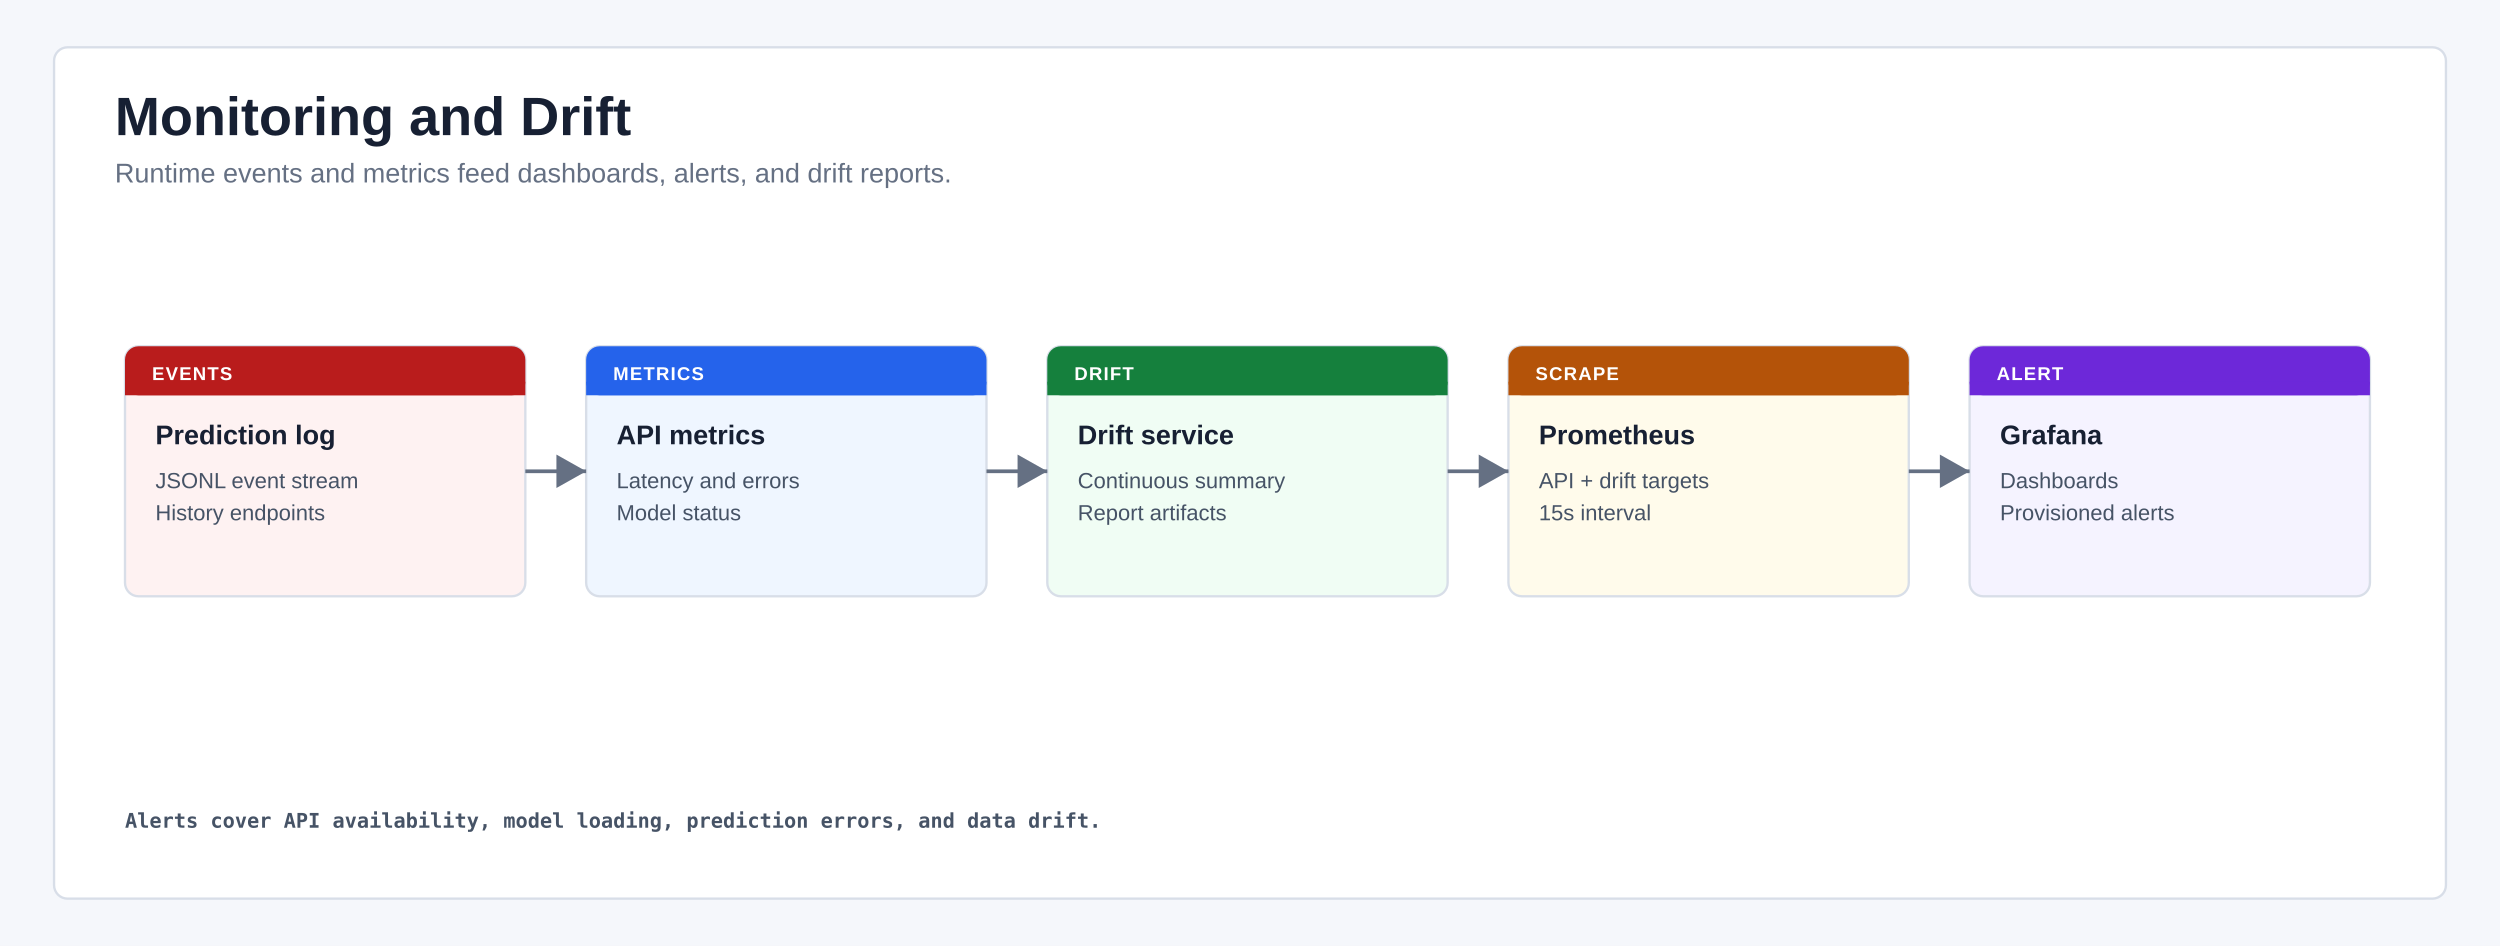
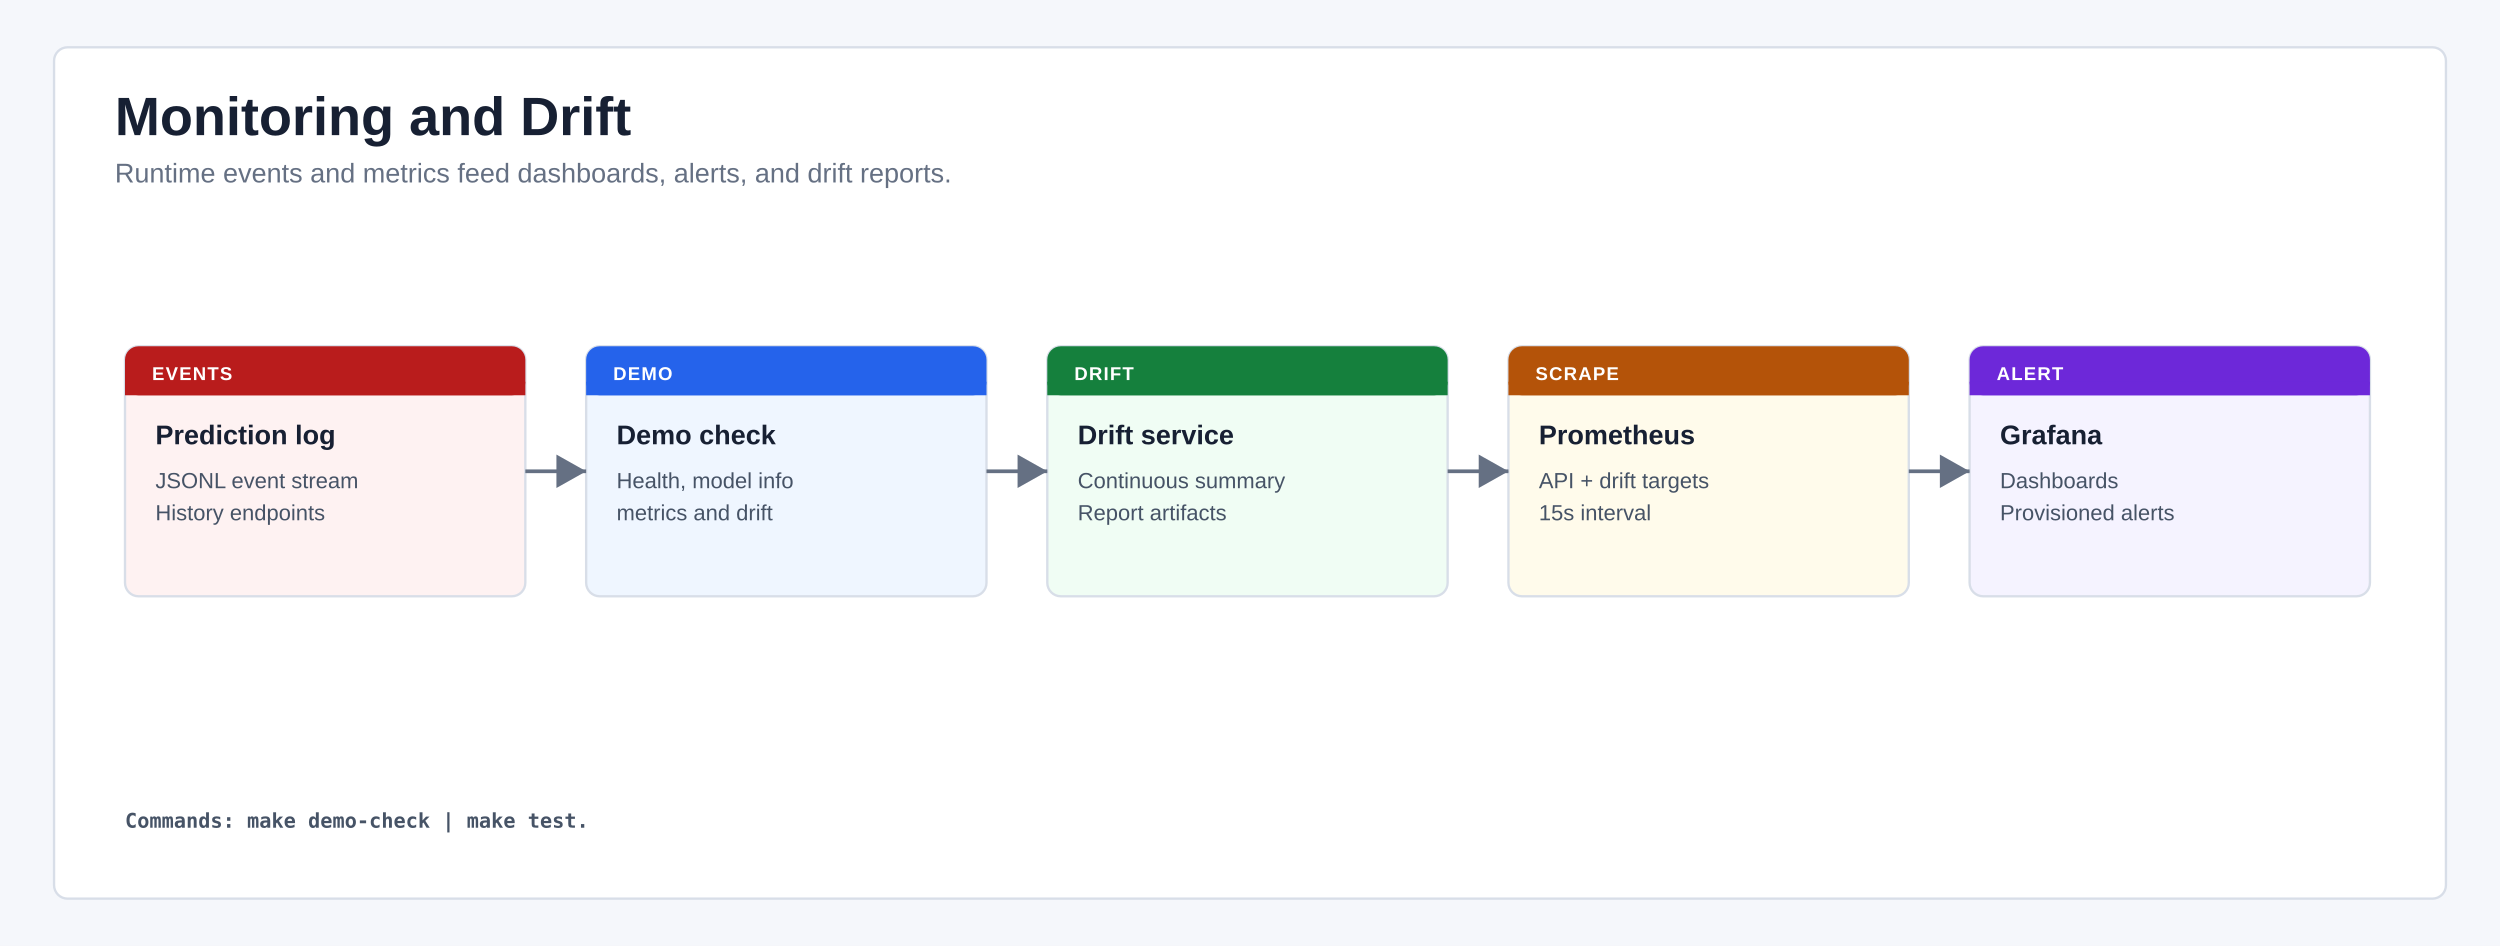
<svg xmlns="http://www.w3.org/2000/svg" width="1480" height="560" viewBox="0 0 1480 560" role="img" aria-labelledby="title desc">
  <defs>
    <style>
      .page { fill: #f5f7fb; }
      .panel { fill: #ffffff; stroke: #d8dee8; stroke-width: 1.4; }
      .title { font: 700 32px Arial, Helvetica, sans-serif; fill: #172033; }
      .subtitle { font: 400 16px Arial, Helvetica, sans-serif; fill: #657083; }
      .section { font: 700 15px Arial, Helvetica, sans-serif; fill: #172033; }
      .label { font: 700 11px Arial, Helvetica, sans-serif; fill: #ffffff; letter-spacing: .7px; }
      .box-title { font: 700 16px Arial, Helvetica, sans-serif; fill: #172033; }
      .body { font: 400 13px Arial, Helvetica, sans-serif; fill: #465366; }
      .caption { font: 600 12px Arial, Helvetica, sans-serif; fill: #657083; }
      .mono { font: 600 12px Consolas, Menlo, monospace; fill: #465366; }
      .arrow { stroke: #657083; stroke-width: 2.2; fill: none; marker-end: url(#arrow); }
      .arrow-soft { stroke: #98a2b3; stroke-width: 2; fill: none; stroke-dasharray: 7 7; marker-end: url(#arrow-soft); }
    </style>
    <marker id="arrow" markerWidth="11" markerHeight="11" refX="9" refY="5.5" orient="auto" markerUnits="strokeWidth">
      <path d="M1 1 L9 5.5 L1 10 Z" fill="#657083" />
    </marker>
    <marker id="arrow-soft" markerWidth="11" markerHeight="11" refX="9" refY="5.5" orient="auto" markerUnits="strokeWidth">
      <path d="M1 1 L9 5.5 L1 10 Z" fill="#98a2b3" />
    </marker>
  </defs>
  <rect class="page" width="100%" height="100%" />
  <rect class="panel" x="32" y="28" width="1416" height="504" rx="8" />
  <text class="title" x="68" y="80">Monitoring and Drift</text>
  <text class="subtitle" x="68" y="108">Runtime events and metrics feed dashboards, alerts, and drift reports.</text>
  <g>
    <rect x="74" y="205" width="237" height="148" rx="8" fill="#fef2f2" stroke="#d8dee8" stroke-width="1.4" />
    <rect x="74" y="205" width="237" height="29" rx="8" fill="#b91c1c" />
    <path d="M74 226 H311 V234 H74 Z" fill="#b91c1c" />
    <text class="label" x="90" y="225">EVENTS</text>
    <text class="box-title" x="92" y="263">Prediction log</text>
    <text class="body" x="92" y="289">JSONL event stream</text>
    <text class="body" x="92" y="308">History endpoints</text>
  </g>
  <g>
    <rect x="347" y="205" width="237" height="148" rx="8" fill="#eff6ff" stroke="#d8dee8" stroke-width="1.4" />
    <rect x="347" y="205" width="237" height="29" rx="8" fill="#2563eb" />
    <path d="M347 226 H584 V234 H347 Z" fill="#2563eb" />
-     <text class="label" x="363" y="225">METRICS</text>
-     <text class="box-title" x="365" y="263">API metrics</text>
-     <text class="body" x="365" y="289">Latency and errors</text>
-     <text class="body" x="365" y="308">Model status</text>
+     <text class="label" x="363" y="225">DEMO</text>
+     <text class="box-title" x="365" y="263">Demo check</text>
+     <text class="body" x="365" y="289">Health, model info</text>
+     <text class="body" x="365" y="308">metrics and drift</text>
  </g>
  <g>
    <rect x="620" y="205" width="237" height="148" rx="8" fill="#f0fdf4" stroke="#d8dee8" stroke-width="1.4" />
    <rect x="620" y="205" width="237" height="29" rx="8" fill="#15803d" />
    <path d="M620 226 H857 V234 H620 Z" fill="#15803d" />
    <text class="label" x="636" y="225">DRIFT</text>
    <text class="box-title" x="638" y="263">Drift service</text>
    <text class="body" x="638" y="289">Continuous summary</text>
    <text class="body" x="638" y="308">Report artifacts</text>
  </g>
  <g>
    <rect x="893" y="205" width="237" height="148" rx="8" fill="#fffbeb" stroke="#d8dee8" stroke-width="1.4" />
    <rect x="893" y="205" width="237" height="29" rx="8" fill="#b45309" />
    <path d="M893 226 H1130 V234 H893 Z" fill="#b45309" />
    <text class="label" x="909" y="225">SCRAPE</text>
    <text class="box-title" x="911" y="263">Prometheus</text>
    <text class="body" x="911" y="289">API + drift targets</text>
    <text class="body" x="911" y="308">15s interval</text>
  </g>
  <g>
    <rect x="1166" y="205" width="237" height="148" rx="8" fill="#f5f3ff" stroke="#d8dee8" stroke-width="1.4" />
    <rect x="1166" y="205" width="237" height="29" rx="8" fill="#6d28d9" />
    <path d="M1166 226 H1403 V234 H1166 Z" fill="#6d28d9" />
    <text class="label" x="1182" y="225">ALERT</text>
    <text class="box-title" x="1184" y="263">Grafana</text>
    <text class="body" x="1184" y="289">Dashboards</text>
    <text class="body" x="1184" y="308">Provisioned alerts</text>
  </g>
  <path class="arrow" d="M311 279 L347 279" />
  <path class="arrow" d="M584 279 L620 279" />
  <path class="arrow" d="M857 279 L893 279" />
  <path class="arrow" d="M1130 279 L1166 279" />
-   <text class="mono" x="74" y="490">Alerts cover API availability, model loading, prediction errors, and data drift.</text>
+   <text class="mono" x="74" y="490">Commands: make demo-check | make test.</text>
</svg>
